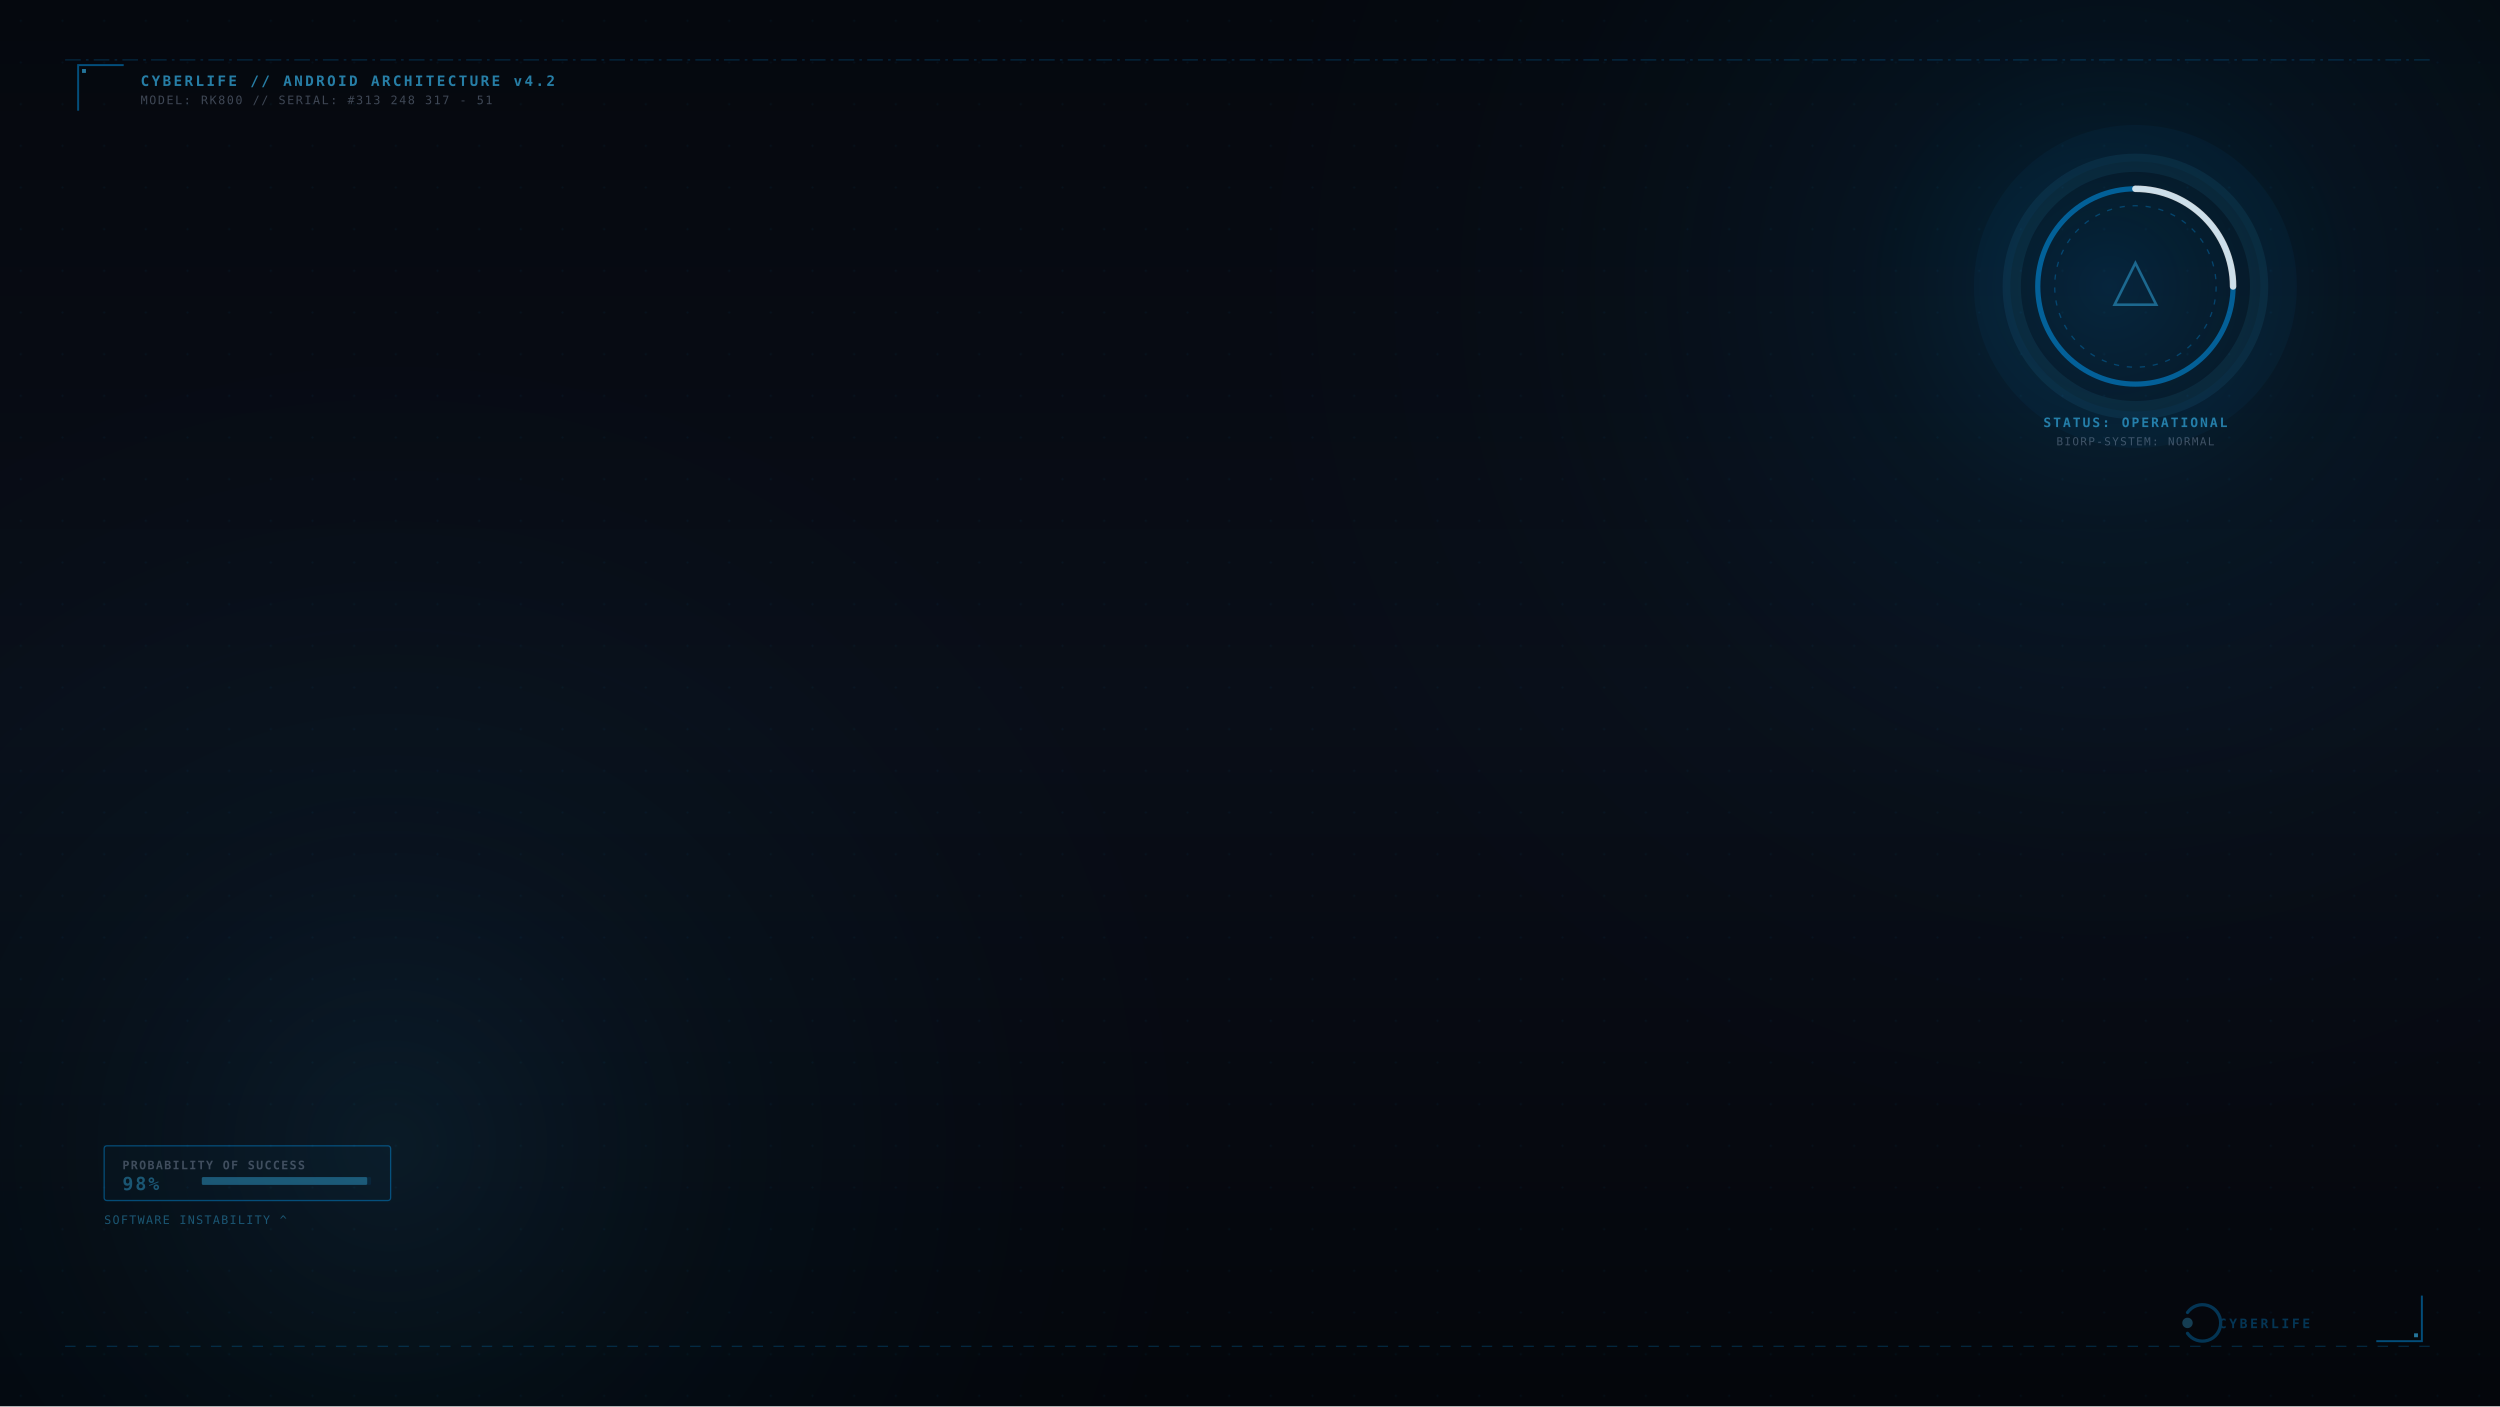
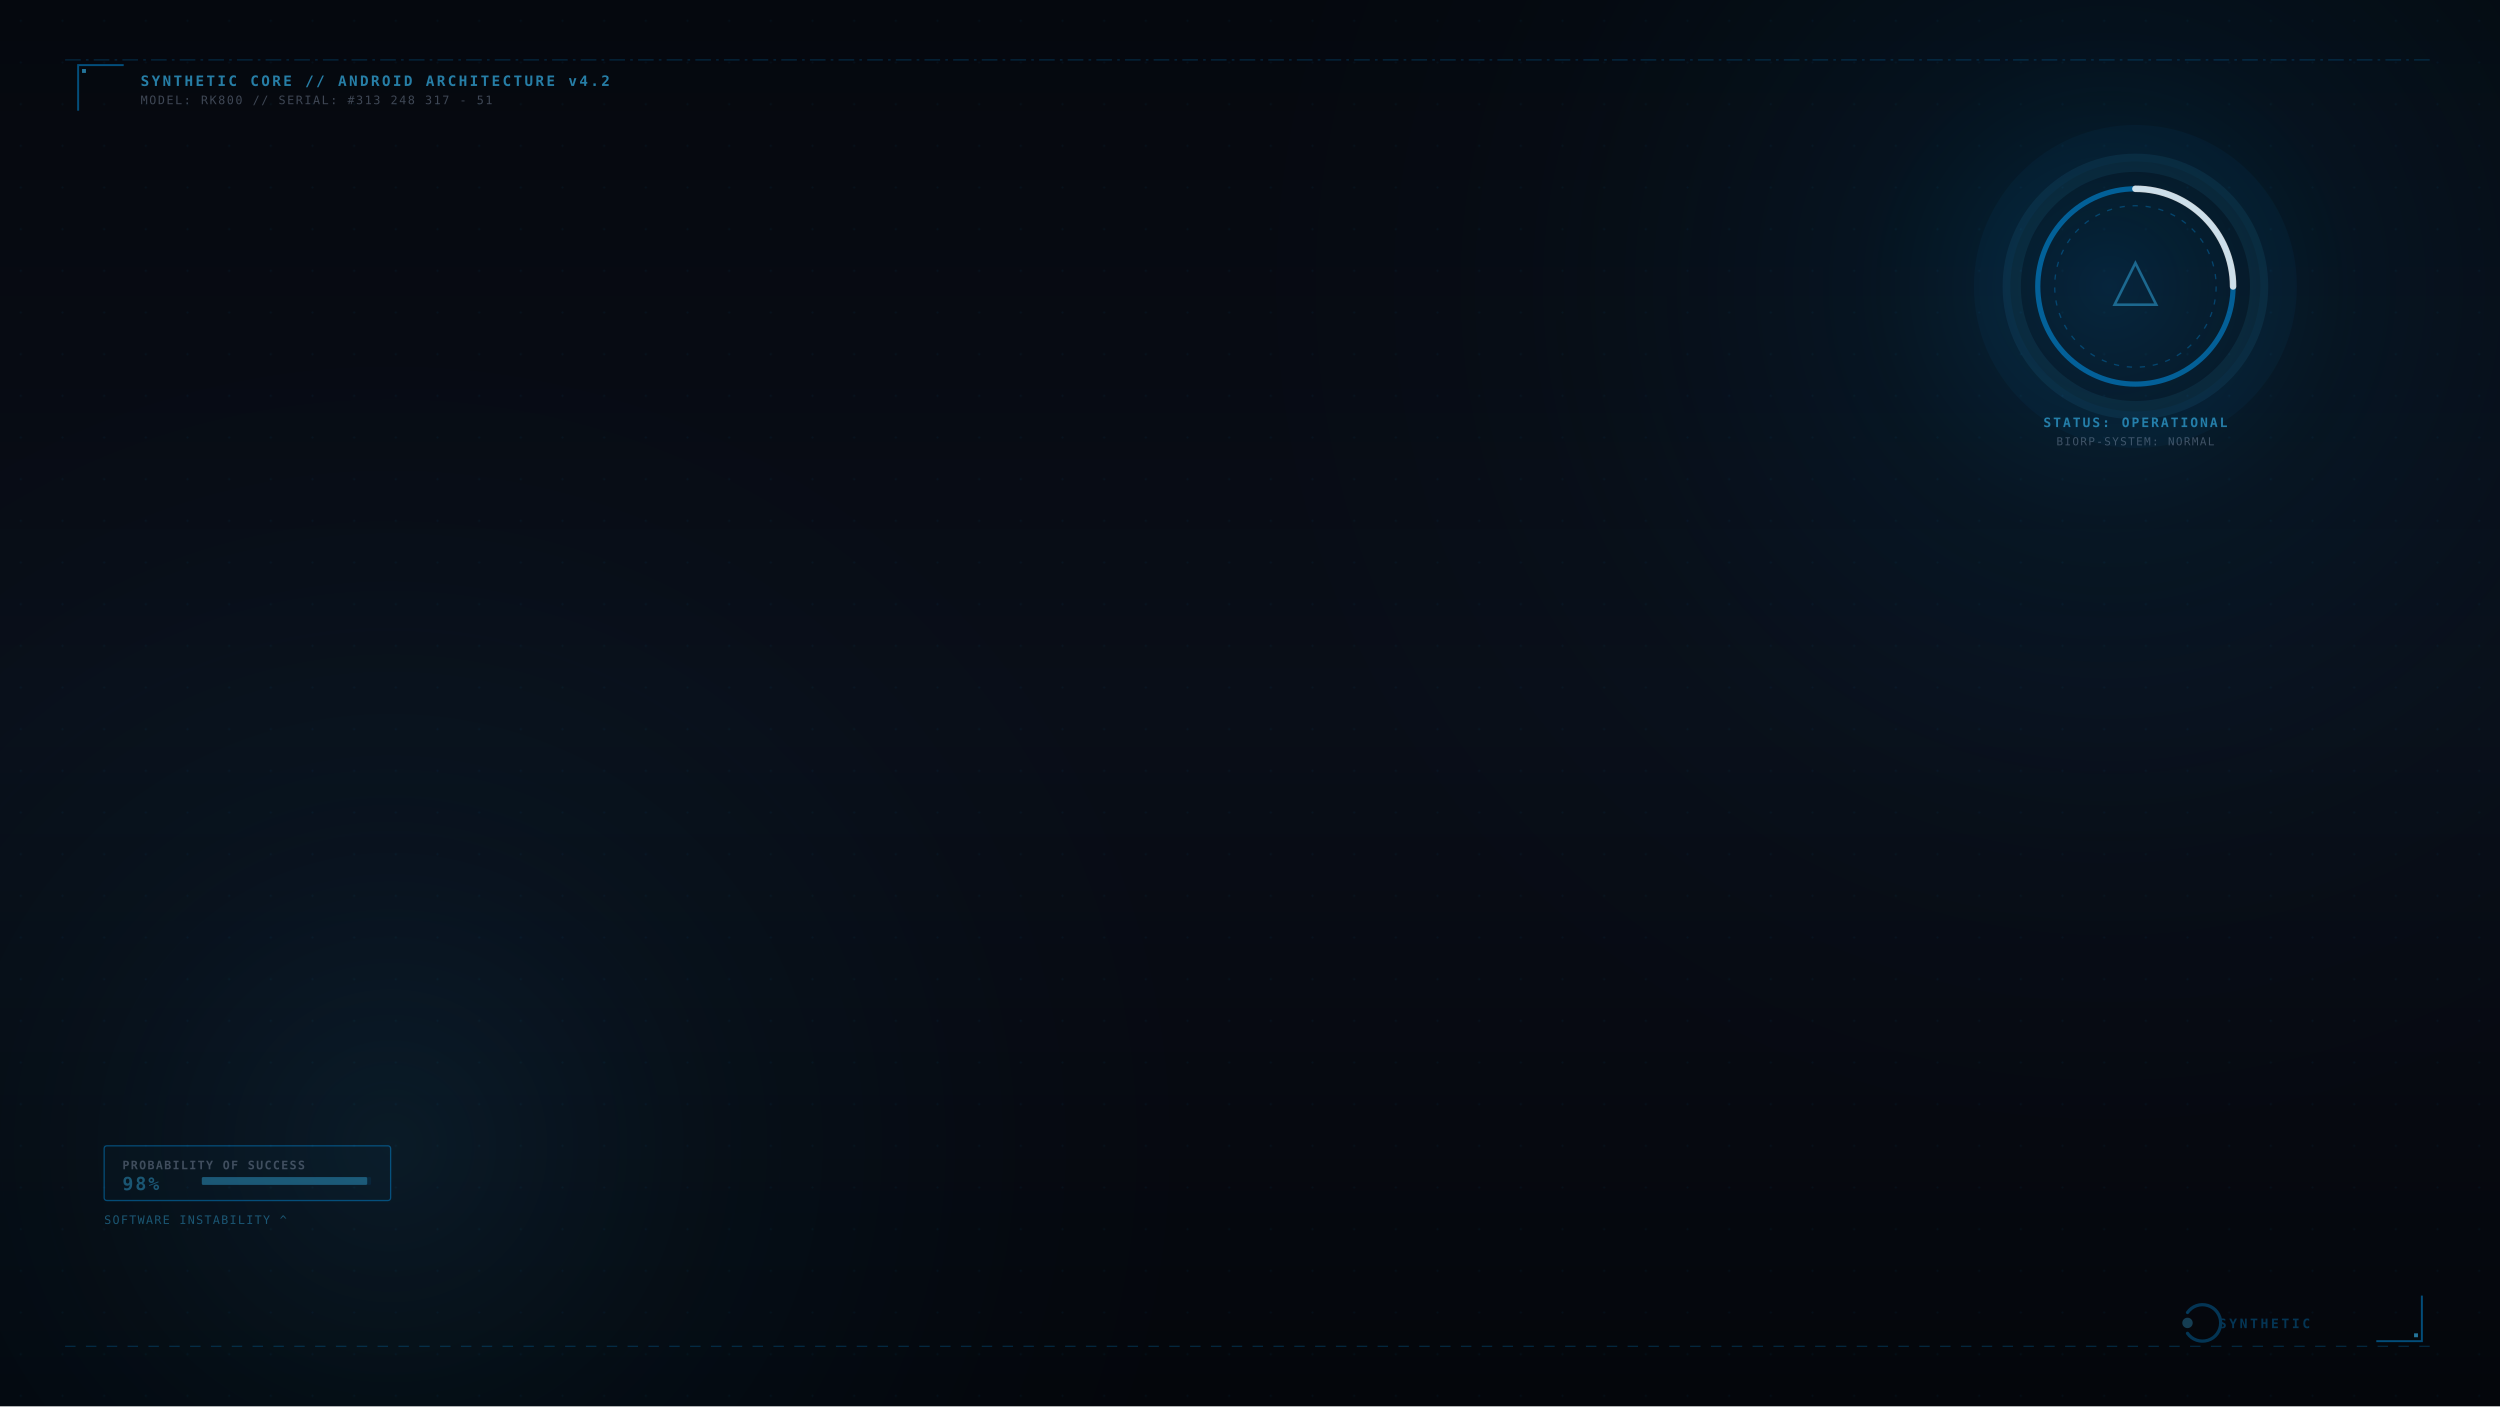
<svg xmlns="http://www.w3.org/2000/svg" viewBox="0 0 1920 1080" preserveAspectRatio="xMidYMid slice">
  <defs>
    <linearGradient id="clBase" x1="0" y1="0" x2="0" y2="1">
      <stop offset="0%" stop-color="#05080e" />
      <stop offset="50%" stop-color="#090e18" />
      <stop offset="100%" stop-color="#04060b" />
    </linearGradient>
    <radialGradient id="clLedGlow" cx="1620" cy="220" r="750" gradientUnits="userSpaceOnUse">
      <stop offset="0%" stop-color="#00a2ff" stop-opacity="0.18" />
      <stop offset="25%" stop-color="#0284c7" stop-opacity="0.08" />
      <stop offset="60%" stop-color="#0369a1" stop-opacity="0.02" />
      <stop offset="100%" stop-color="#05080e" stop-opacity="0" />
    </radialGradient>
    <radialGradient id="clCyanGlow" cx="300" cy="880" r="700" gradientUnits="userSpaceOnUse">
      <stop offset="0%" stop-color="#38bdf8" stop-opacity="0.10" />
      <stop offset="35%" stop-color="#0ea5e9" stop-opacity="0.04" />
      <stop offset="70%" stop-color="#0284c7" stop-opacity="0.01" />
      <stop offset="100%" stop-color="#05080e" stop-opacity="0" />
    </radialGradient>
    <pattern id="clGrid" width="32" height="32" patternUnits="userSpaceOnUse">
      <circle cx="16" cy="16" r="0.8" fill="#00a2ff" fill-opacity="0.05" />
    </pattern>
    <g id="clCornerBracket">
      <path d="M 0 35 L 0 0 L 35 0" fill="none" stroke="#00a2ff" stroke-width="1.5" opacity="0.45" />
      <rect x="3" y="3" width="3" height="3" fill="#38bdf8" opacity="0.6" />
    </g>
  </defs>
  <rect width="1920" height="1080" fill="url(#clBase)" />
  <rect width="1920" height="1080" fill="url(#clGrid)" />
  <rect width="1920" height="1080" fill="url(#clLedGlow)" />
  <rect width="1920" height="1080" fill="url(#clCyanGlow)" />
  <g transform="translate(1640, 220)">
    <circle cx="0" cy="0" r="110" fill="none" stroke="#00a2ff" stroke-width="28" opacity="0.04" />
    <circle cx="0" cy="0" r="95" fill="none" stroke="#38bdf8" stroke-width="14" opacity="0.08" />
    <circle cx="0" cy="0" r="75" fill="none" stroke="#00a2ff" stroke-width="4" opacity="0.5" />
    <path d="M 0 -75 A 75 75 0 0 1 75 0" fill="none" stroke="#ffffff" stroke-width="5" opacity="0.8" stroke-linecap="round" />
    <circle cx="0" cy="0" r="62" fill="none" stroke="#00a2ff" stroke-width="1" opacity="0.3" stroke-dasharray="4 6" />
    <polygon points="0,-18 16,14 -16,14" fill="none" stroke="#38bdf8" stroke-width="2" opacity="0.45" />
    <text x="0" y="108" text-anchor="middle" font-family="'Consolas', 'JetBrains Mono', monospace" font-size="10" font-weight="700" letter-spacing="1.5" fill="#38bdf8" opacity="0.6">STATUS: OPERATIONAL</text>
    <text x="0" y="122" text-anchor="middle" font-family="'Consolas', 'JetBrains Mono', monospace" font-size="8.5" letter-spacing="1" fill="#93a4be" opacity="0.4">BIORP-SYSTEM: NORMAL</text>
  </g>
  <g opacity="0.2">
    <line x1="50" y1="46" x2="1870" y2="46" stroke="#00a2ff" stroke-width="1" stroke-dasharray="12 4 2 4" />
    <line x1="50" y1="1034" x2="1870" y2="1034" stroke="#00a2ff" stroke-width="1" stroke-dasharray="8 8" />
  </g>
  <g transform="translate(60, 50)">
    <use href="#clCornerBracket" />
-     <text x="48" y="16" font-family="'Consolas', 'JetBrains Mono', monospace" font-size="11" font-weight="700" letter-spacing="1.8" fill="#38bdf8" opacity="0.65">CYBERLIFE // ANDROID ARCHITECTURE v4.2</text>
+     <text x="48" y="16" font-family="'Consolas', 'JetBrains Mono', monospace" font-size="11" font-weight="700" letter-spacing="1.8" fill="#38bdf8" opacity="0.65">SYNTHETIC CORE // ANDROID ARCHITECTURE v4.2</text>
    <text x="48" y="30" font-family="'Consolas', 'JetBrains Mono', monospace" font-size="9" letter-spacing="1.2" fill="#93a4be" opacity="0.4">MODEL: RK800 // SERIAL: #313 248 317 - 51</text>
  </g>
  <g transform="translate(80, 880)" opacity="0.4">
    <rect x="0" y="0" width="220" height="42" fill="rgba(0, 162, 255, 0.05)" stroke="#00a2ff" stroke-width="1" rx="2" />
    <text x="14" y="18" font-family="'Consolas', 'JetBrains Mono', monospace" font-size="9" font-weight="700" letter-spacing="1" fill="#93a4be">PROBABILITY OF SUCCESS</text>
    <text x="14" y="34" font-family="'Consolas', 'JetBrains Mono', monospace" font-size="14" font-weight="800" letter-spacing="1.5" fill="#38bdf8">98%</text>
    <rect x="75" y="24" width="130" height="6" fill="rgba(0, 162, 255, 0.2)" rx="1" />
    <rect x="75" y="24" width="127" height="6" fill="#38bdf8" rx="1" />
    <text x="0" y="60" font-family="'Consolas', 'JetBrains Mono', monospace" font-size="9" letter-spacing="1" fill="#38bdf8">SOFTWARE INSTABILITY ^</text>
  </g>
  <g transform="translate(1860, 1030)">
    <use href="#clCornerBracket" transform="rotate(180)" />
    <g transform="translate(-180, -22)" opacity="0.3">
      <path d="M 0 0 A 14 14 0 1 1 0 16" fill="none" stroke="#00a2ff" stroke-width="2.5" stroke-linecap="round" />
      <circle cx="0" cy="8" r="4" fill="#38bdf8" />
-       <text x="24" y="12" font-family="'Consolas', 'JetBrains Mono', monospace" font-size="10" font-weight="700" letter-spacing="2" fill="#00a2ff">CYBERLIFE</text>
+       <text x="24" y="12" font-family="'Consolas', 'JetBrains Mono', monospace" font-size="10" font-weight="700" letter-spacing="2" fill="#00a2ff">SYNTHETIC</text>
    </g>
  </g>
</svg>
